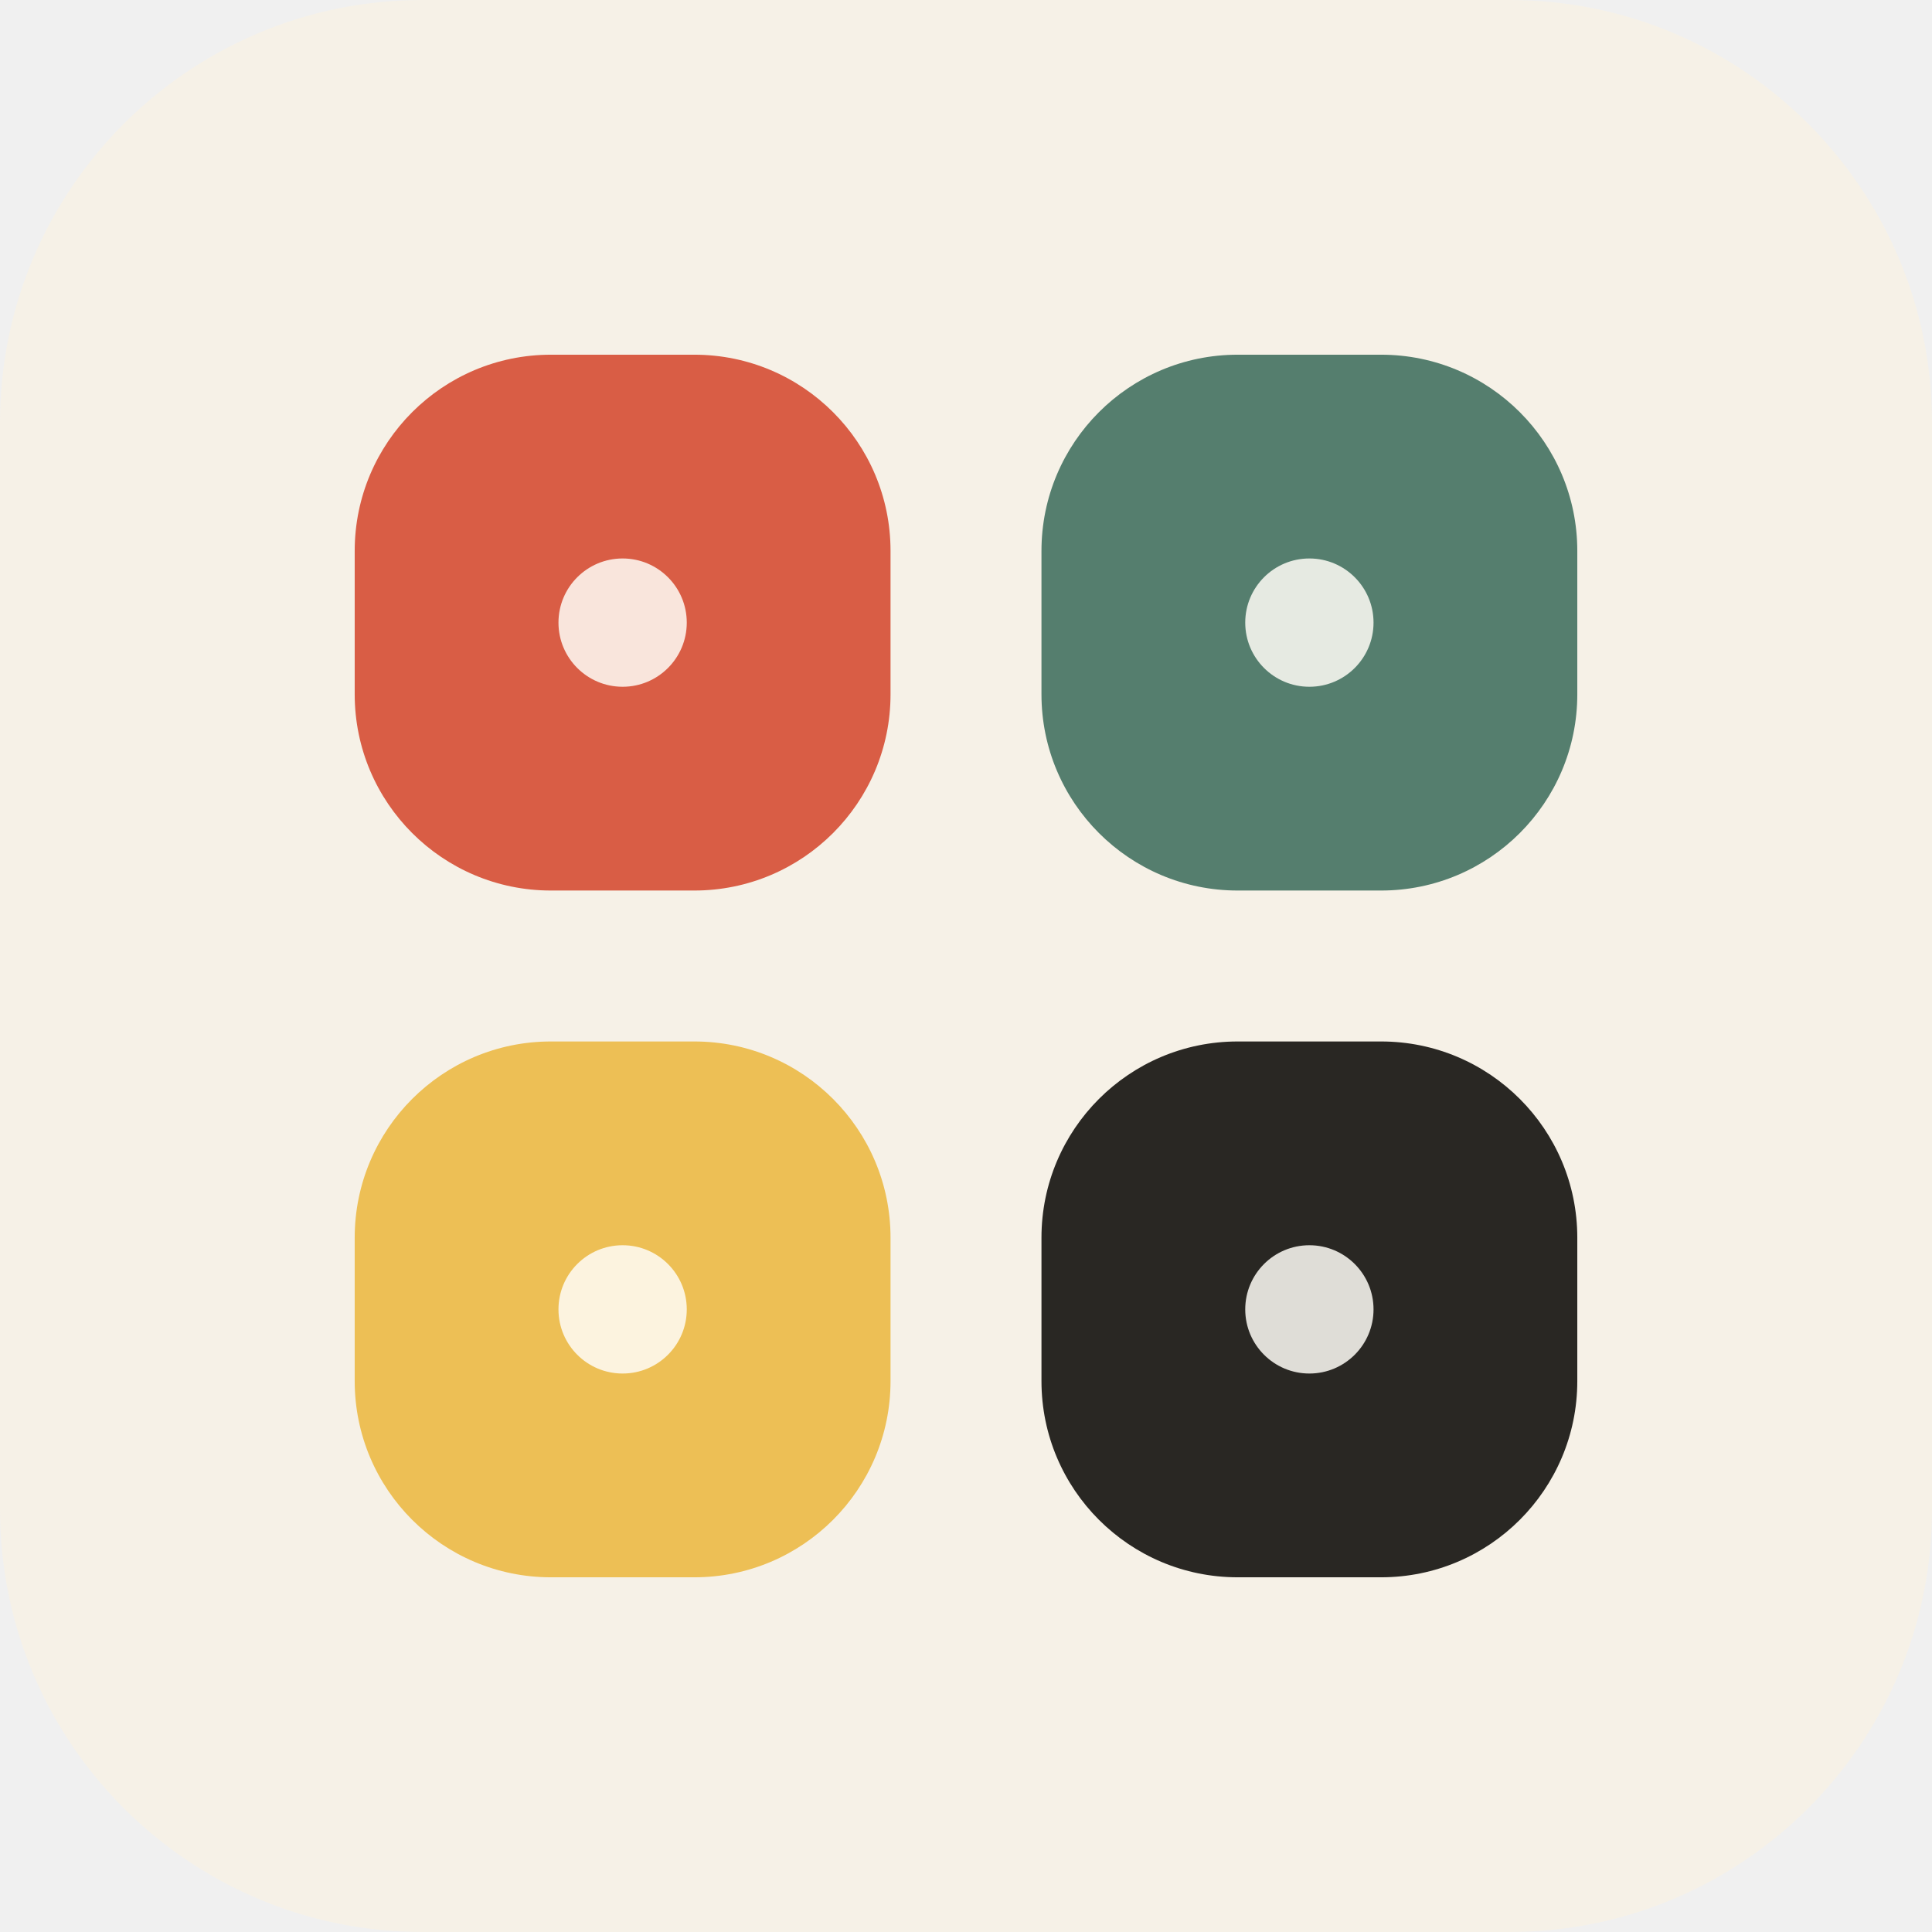
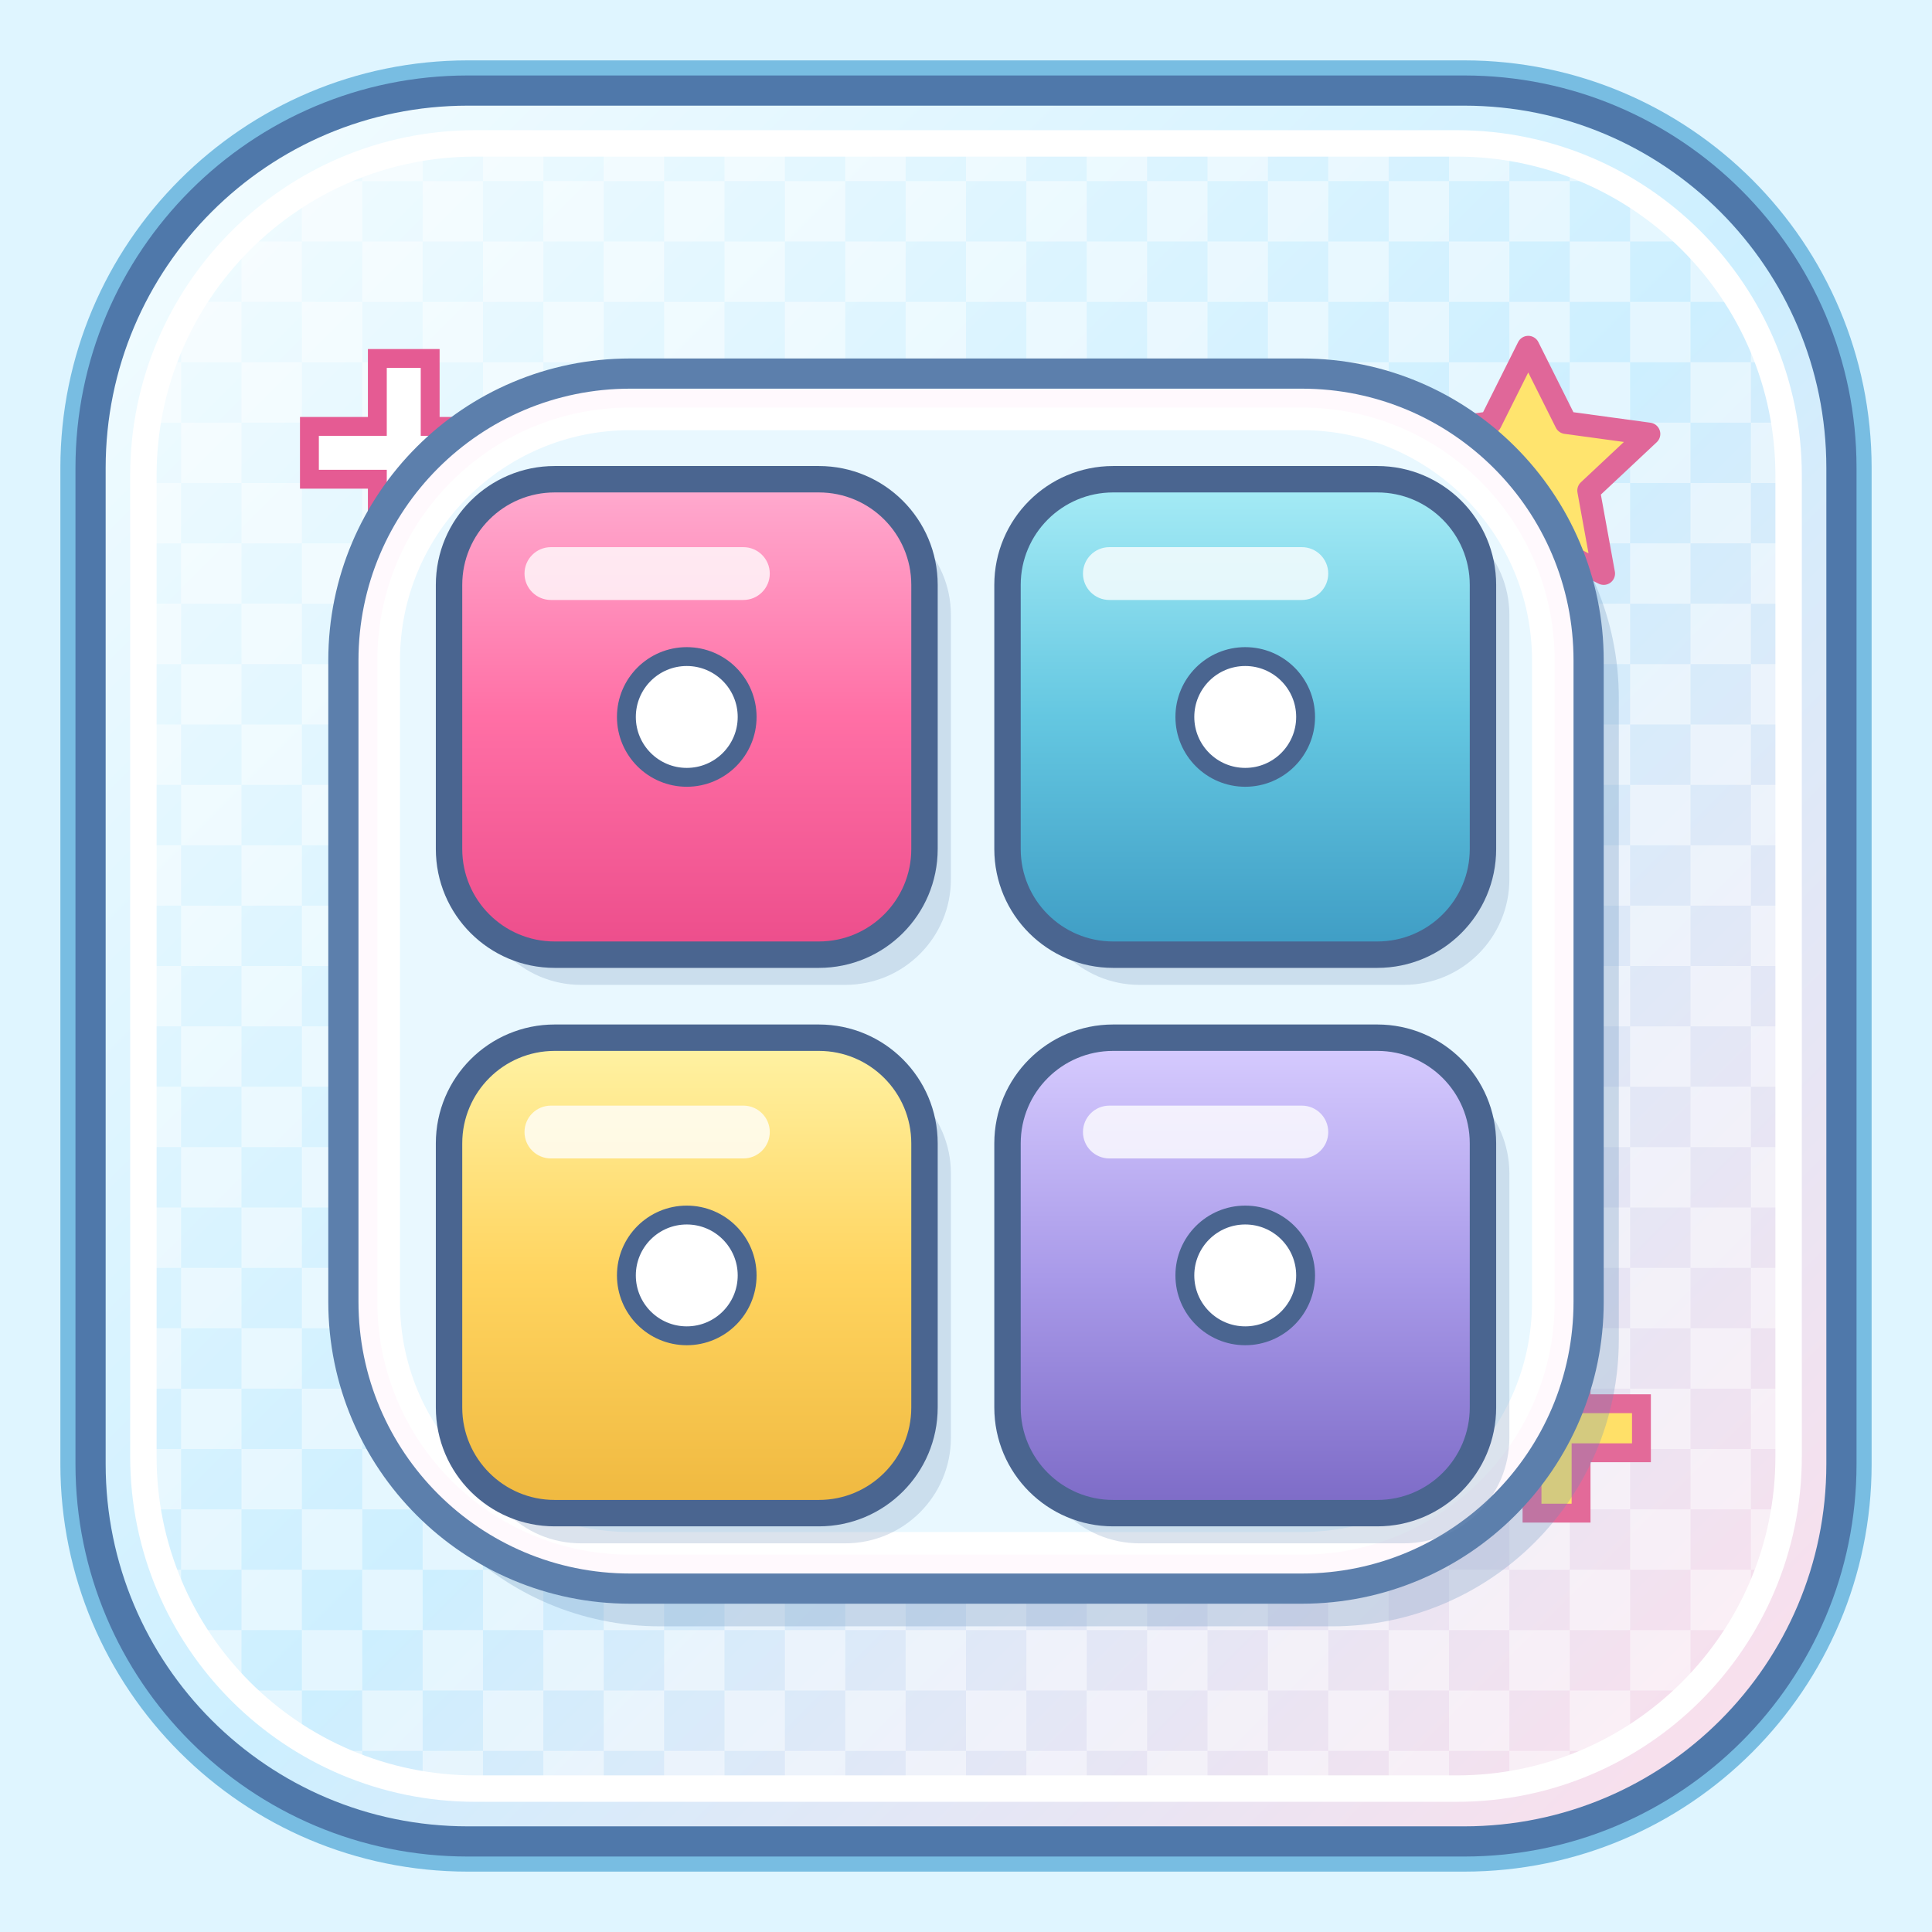
<svg xmlns="http://www.w3.org/2000/svg" viewBox="0 0 512 512">
-   <rect width="512" height="512" rx="112" fill="#f6f1e7" />
-   <rect x="94" y="94" width="142" height="142" rx="52" fill="#d95d45" />
-   <rect x="276" y="94" width="142" height="142" rx="52" fill="#557e6e" />
-   <rect x="94" y="276" width="142" height="142" rx="52" fill="#edbf55" />
-   <rect x="276" y="276" width="142" height="142" rx="52" fill="#292723" />
-   <circle cx="165" cy="165" r="17" fill="#fffdf7" opacity=".85" />
-   <circle cx="347" cy="165" r="17" fill="#fffdf7" opacity=".85" />
-   <circle cx="165" cy="347" r="17" fill="#fffdf7" opacity=".85" />
-   <circle cx="347" cy="347" r="17" fill="#fffdf7" opacity=".85" />
+   <defs>
+     <linearGradient id="sky" x1="0" y1="0" x2="1" y2="1">
+       <stop stop-color="#f5fdff" />
+       <stop offset=".52" stop-color="#cdefff" />
+       <stop offset="1" stop-color="#ffddea" />
+     </linearGradient>
+     <linearGradient id="pink" x1="0" y1="0" x2="0" y2="1">
+       <stop stop-color="#ffacd0" />
+       <stop offset=".5" stop-color="#ff6fa5" />
+       <stop offset="1" stop-color="#ec4d8b" />
+     </linearGradient>
+     <linearGradient id="cyan" x1="0" y1="0" x2="0" y2="1">
+       <stop stop-color="#a7ecf6" />
+       <stop offset=".5" stop-color="#64c7e1" />
+       <stop offset="1" stop-color="#3e9cc4" />
+     </linearGradient>
+     <linearGradient id="yellow" x1="0" y1="0" x2="0" y2="1">
+       <stop stop-color="#fff3a5" />
+       <stop offset=".5" stop-color="#ffd45f" />
+       <stop offset="1" stop-color="#efb83f" />
+     </linearGradient>
+     <linearGradient id="violet" x1="0" y1="0" x2="0" y2="1">
+       <stop stop-color="#d7ccff" />
+       <stop offset=".5" stop-color="#a99ae9" />
+       <stop offset="1" stop-color="#7c6ac6" />
+     </linearGradient>
+     <pattern id="checks" width="32" height="32" patternUnits="userSpaceOnUse">
+       <rect width="16" height="16" fill="#fff" opacity=".45" />
+       <rect x="16" y="16" width="16" height="16" fill="#fff" opacity=".45" />
+     </pattern>
+   </defs>
+   <rect width="512" height="512" fill="#dff5ff" />
+   <rect x="16" y="16" width="480" height="480" rx="108" fill="#78bde2" />
+   <rect x="24" y="24" width="464" height="464" rx="100" fill="url(#sky)" stroke="#4f78aa" stroke-width="8" />
+   <rect x="38" y="38" width="436" height="436" rx="88" fill="url(#checks)" stroke="#fff" stroke-width="7" />
+   <path d="M82 113h18V95h14v18h18v14h-18v18h-14v-18H82z" fill="#fff" stroke="#e55b93" stroke-width="5" />
+   <path d="M390 372h16v-16h13v16h16v13h-16v16h-13v-16h-16z" fill="#ffe068" stroke="#e36a99" stroke-width="5" />
+   <path d="M405 92l10 20 22 3-16 15 4 22-20-10-20 10 4-22-16-15 22-3z" fill="#ffe46e" stroke="#e06799" stroke-width="6" stroke-linejoin="round" />
+   <rect x="99" y="109" width="330" height="322" rx="76" fill="#668fbc" opacity=".28" />
+   <rect x="91" y="99" width="330" height="322" rx="76" fill="#fff9fd" stroke="#5c7fac" stroke-width="8" />
+   <rect x="103" y="111" width="306" height="298" rx="64" fill="#e9f8ff" stroke="#fff" stroke-width="6" />
+   <g stroke="#4a6590" stroke-width="7">
+     <rect x="126" y="135" width="126" height="126" rx="28" fill="#6f8fb8" opacity=".25" stroke="none" />
+     <rect x="119" y="127" width="126" height="126" rx="28" fill="url(#pink)" />
+     <rect x="274" y="135" width="126" height="126" rx="28" fill="#6f8fb8" opacity=".25" stroke="none" />
+     <rect x="267" y="127" width="126" height="126" rx="28" fill="url(#cyan)" />
+     <rect x="126" y="283" width="126" height="126" rx="28" fill="#6f8fb8" opacity=".25" stroke="none" />
+     <rect x="119" y="275" width="126" height="126" rx="28" fill="url(#yellow)" />
+     <rect x="274" y="283" width="126" height="126" rx="28" fill="#6f8fb8" opacity=".25" stroke="none" />
+     <rect x="267" y="275" width="126" height="126" rx="28" fill="url(#violet)" />
+   </g>
+   <g fill="#fff" opacity=".78">
+     <rect x="139" y="145" width="65" height="14" rx="7" />
+     <rect x="287" y="145" width="65" height="14" rx="7" />
+     <rect x="139" y="293" width="65" height="14" rx="7" />
+     <rect x="287" y="293" width="65" height="14" rx="7" />
+   </g>
+   <g fill="#fff" stroke="#4a6590" stroke-width="5">
+     <circle cx="182" cy="190" r="16" />
+     <circle cx="330" cy="190" r="16" />
+     <circle cx="182" cy="338" r="16" />
+     <circle cx="330" cy="338" r="16" />
+   </g>
</svg>
